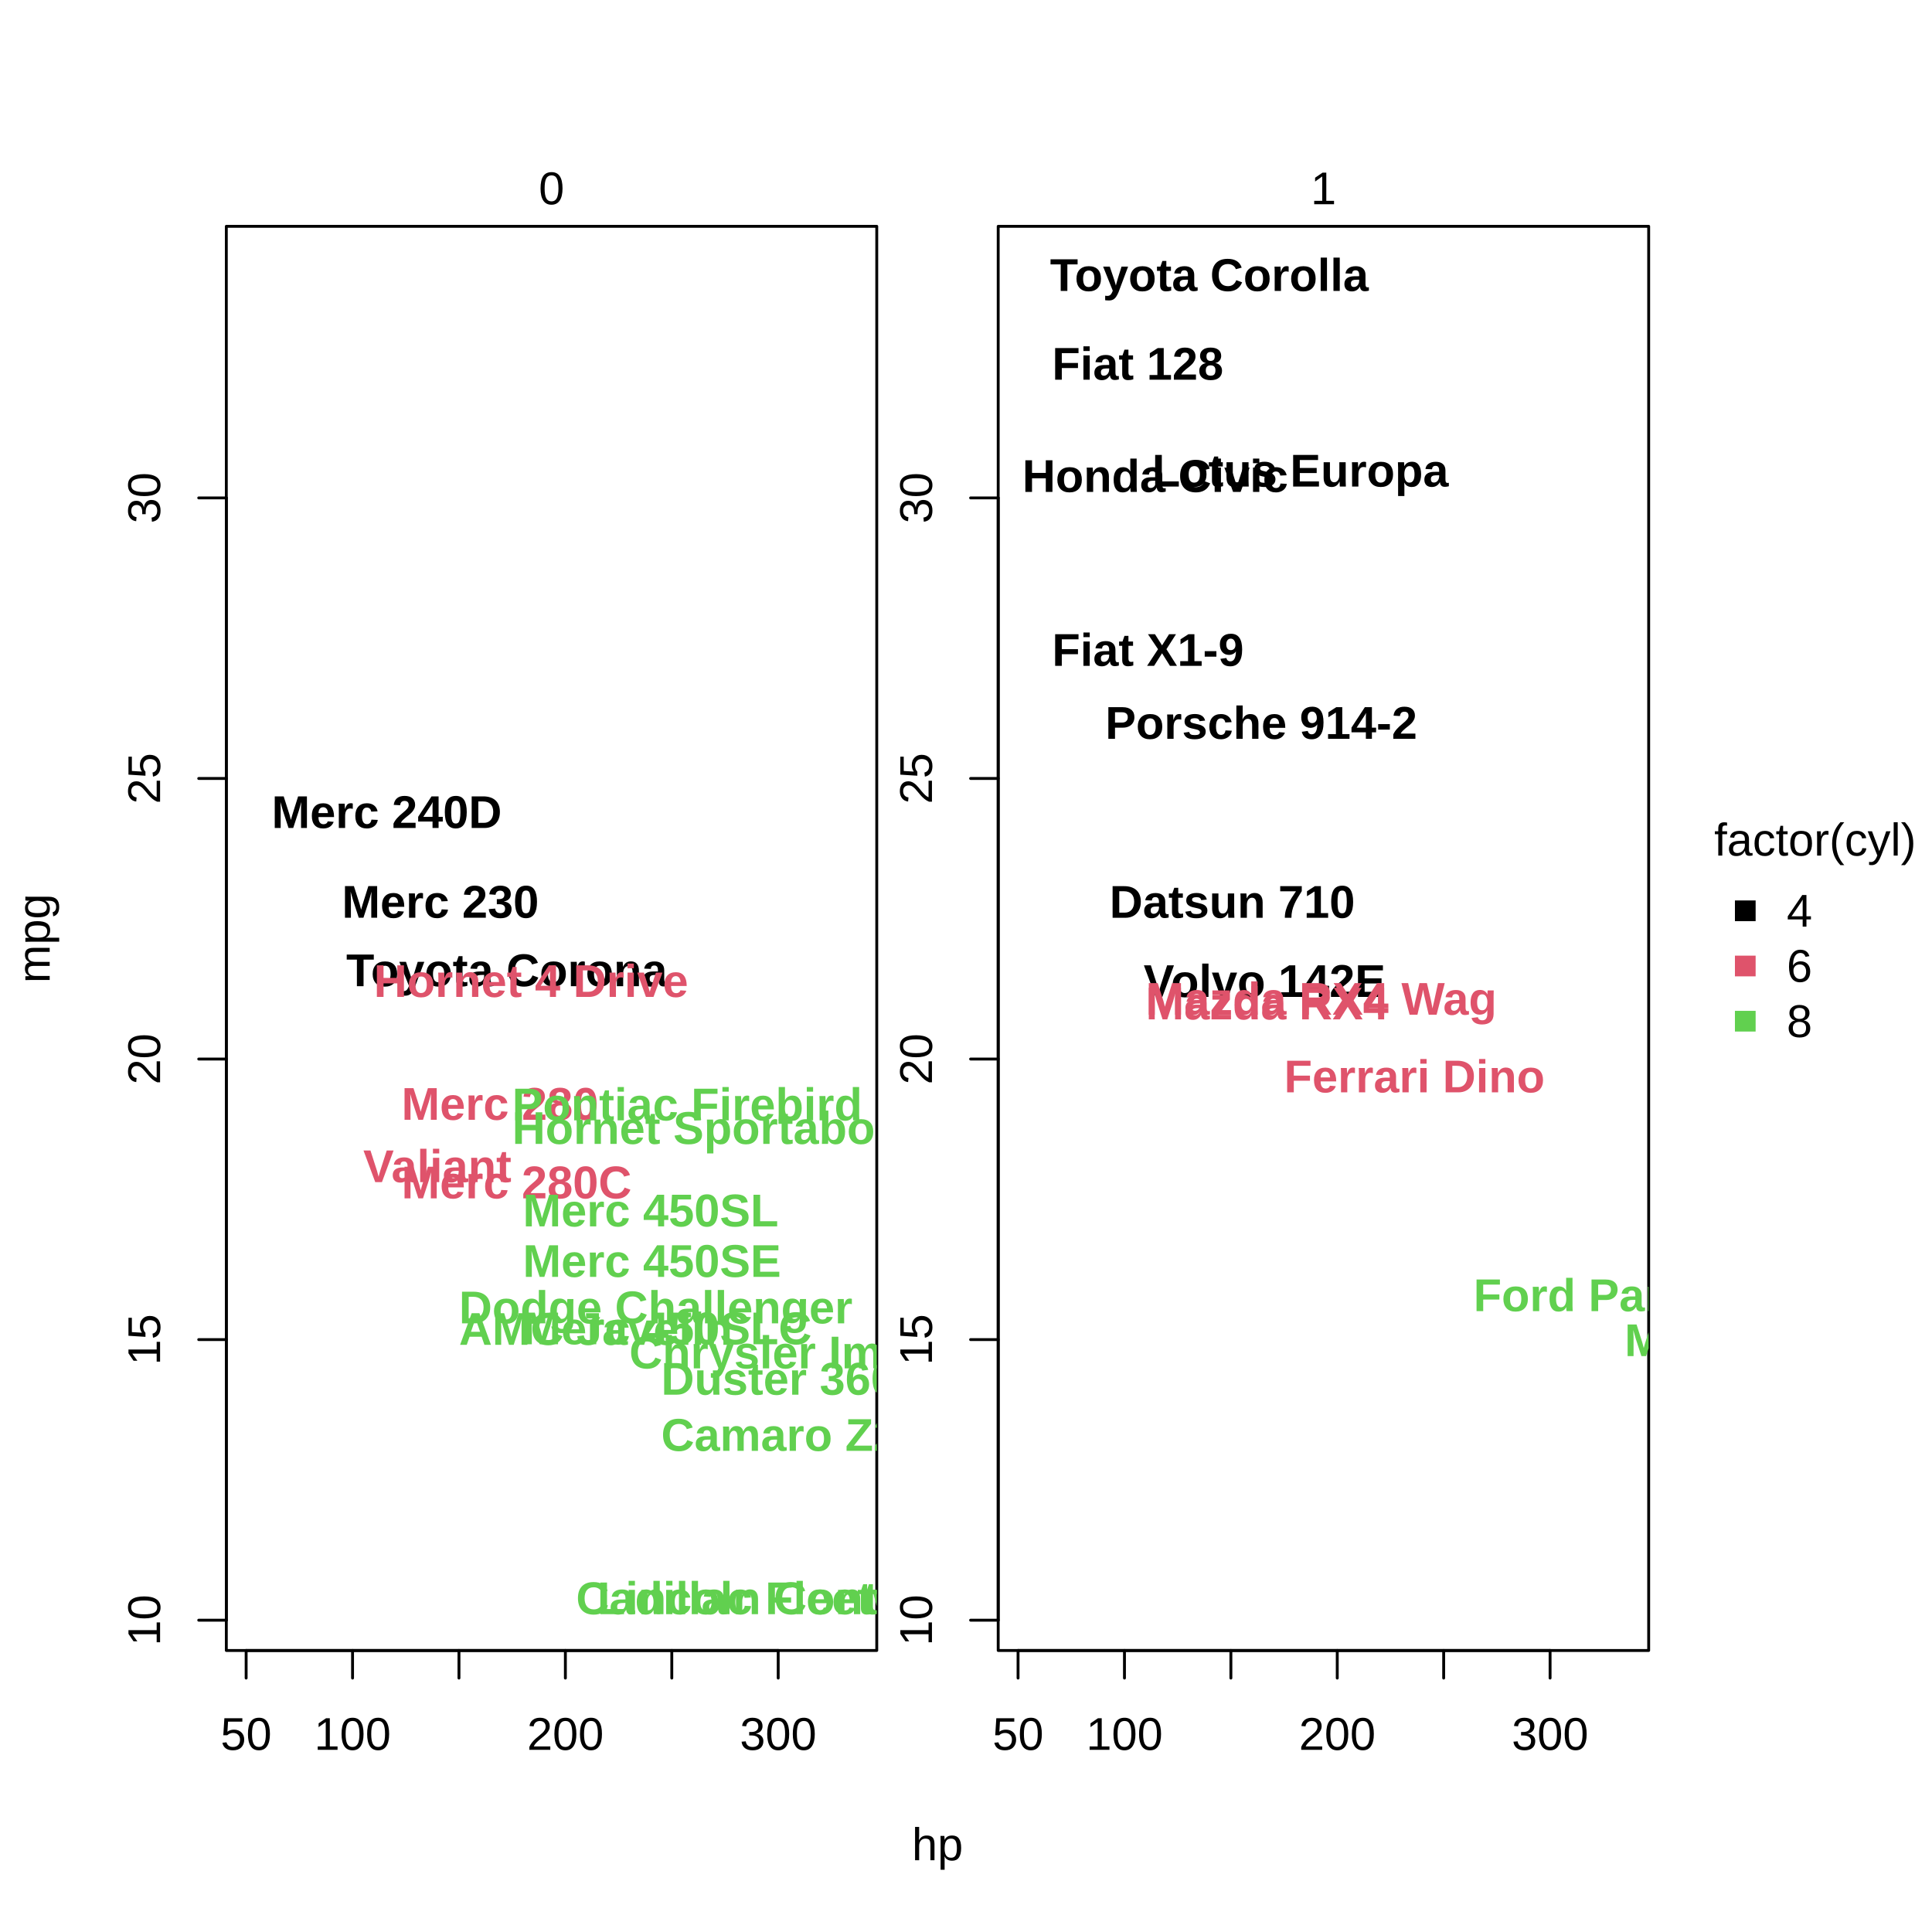
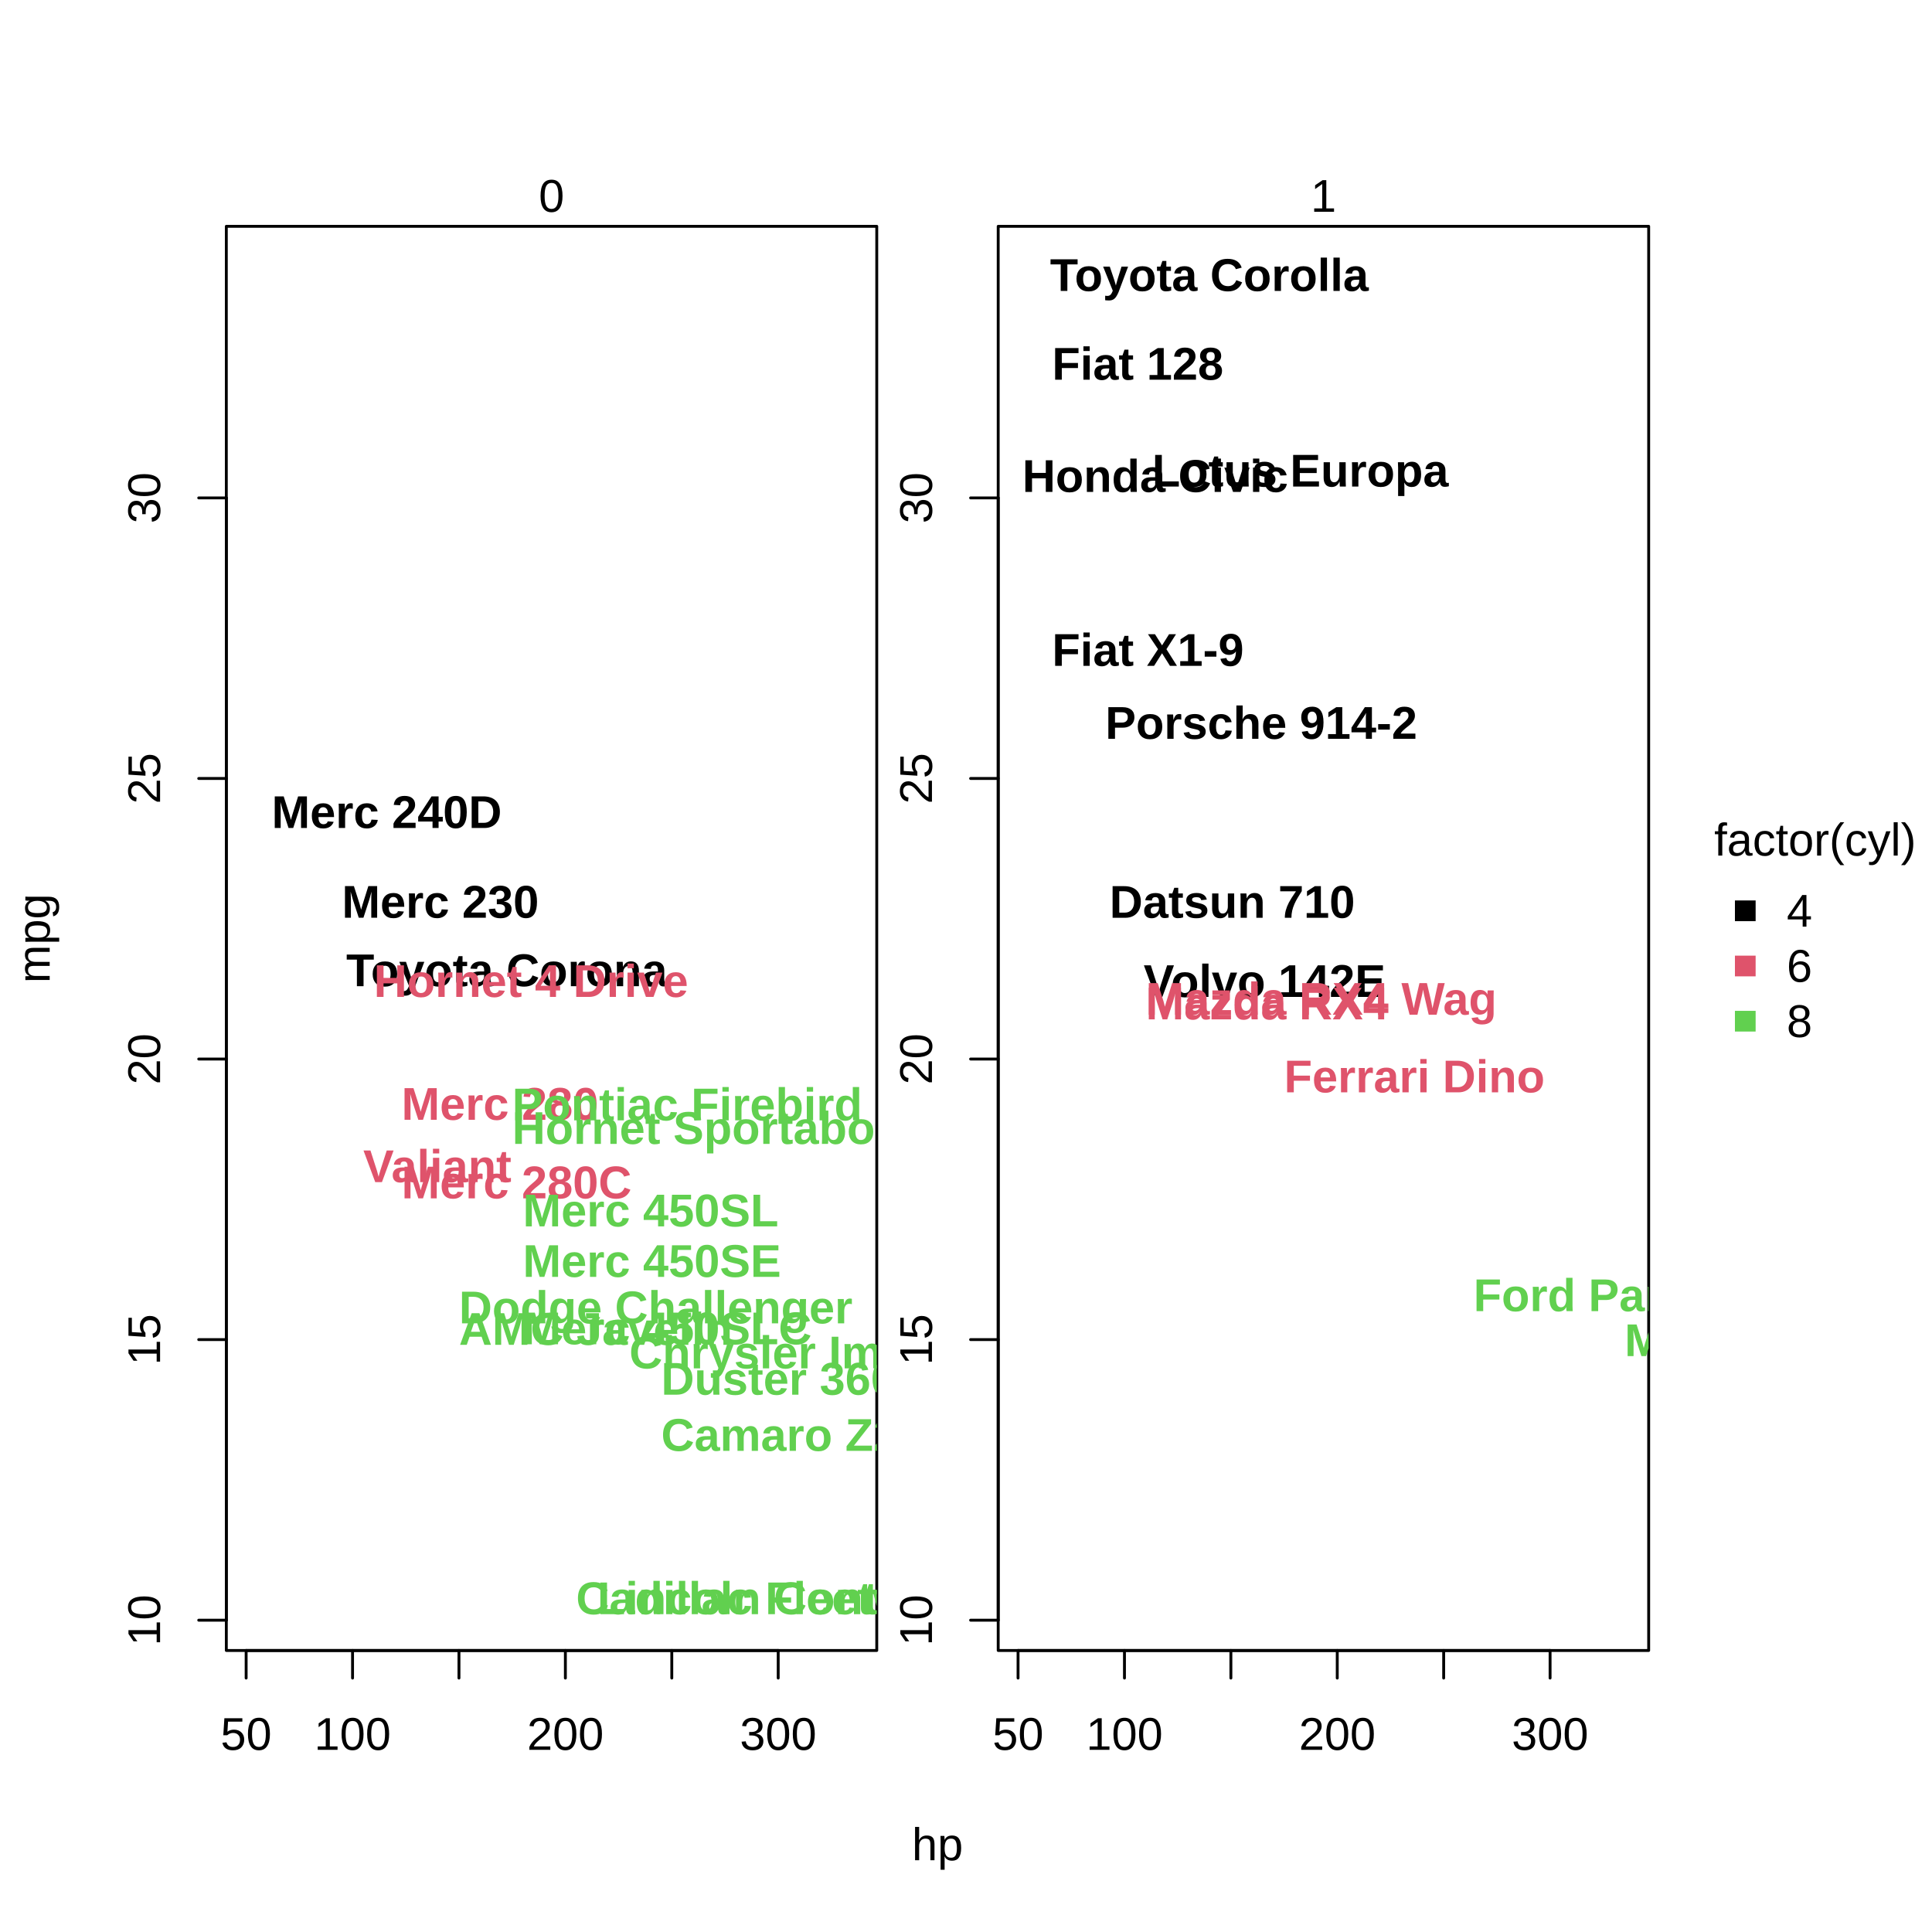
<svg xmlns="http://www.w3.org/2000/svg" width="504.00pt" height="504.00pt" viewBox="0 0 504.00 504.00">
  <g class="svglite">
    <defs>
      <style type="text/css">
    .svglite line, .svglite polyline, .svglite polygon, .svglite path, .svglite rect, .svglite circle {
      fill: none;
      stroke: #000000;
      stroke-linecap: round;
      stroke-linejoin: round;
      stroke-miterlimit: 10.00;
    }
    .svglite text {
      white-space: pre;
    }
    .svglite g.glyphgroup path {
      fill: inherit;
      stroke: none;
    }
  </style>
    </defs>
    <rect width="100%" height="100%" style="stroke: none; fill: #FFFFFF;" />
    <defs>
      <clipPath id="cpMC4wMHw1MDQuMDB8MC4wMHw1MDQuMDA=">
        <rect x="0.00" y="0.00" width="504.00" height="504.00" />
      </clipPath>
    </defs>
    <g clip-path="url(#cpMC4wMHw1MDQuMDB8MC4wMHw1MDQuMDA=)">
      <polygon points="452.59,240.30 457.99,240.30 457.99,234.90 452.59,234.90 " style="stroke-width: 0.75; stroke: none; fill: #000000;" />
      <polygon points="452.59,254.70 457.99,254.70 457.99,249.30 452.59,249.30 " style="stroke-width: 0.75; stroke: none; fill: #DF536B;" />
      <polygon points="452.59,269.10 457.99,269.10 457.99,263.70 452.59,263.70 " style="stroke-width: 0.75; stroke: none; fill: #61D04F;" />
      <text x="473.52" y="223.20" text-anchor="middle" style="font-size: 12.00px; font-family: &quot;Liberation Sans&quot;;" textLength="52.67px" lengthAdjust="spacingAndGlyphs">factor(cyl)</text>
      <text x="466.09" y="241.73" style="font-size: 12.00px; font-family: &quot;Liberation Sans&quot;;" textLength="6.67px" lengthAdjust="spacingAndGlyphs">4</text>
      <text x="466.09" y="256.13" style="font-size: 12.00px; font-family: &quot;Liberation Sans&quot;;" textLength="6.67px" lengthAdjust="spacingAndGlyphs">6</text>
      <text x="466.09" y="270.53" style="font-size: 12.00px; font-family: &quot;Liberation Sans&quot;;" textLength="6.67px" lengthAdjust="spacingAndGlyphs">8</text>
    </g>
    <defs>
      <clipPath id="cpMC4wMHw0MzAuMDl8MC4wMHw1MDQuMDA=">
        <rect x="0.00" y="0.00" width="430.09" height="504.00" />
      </clipPath>
    </defs>
    <g clip-path="url(#cpMC4wMHw0MzAuMDl8MC4wMHw1MDQuMDA=)">
      <text x="244.56" y="485.28" text-anchor="middle" style="font-size: 12.00px; font-family: &quot;Liberation Sans&quot;;" textLength="13.34px" lengthAdjust="spacingAndGlyphs">hp</text>
      <text transform="translate(12.96,244.80) rotate(-90)" text-anchor="middle" style="font-size: 12.00px; font-family: &quot;Liberation Sans&quot;;" textLength="23.34px" lengthAdjust="spacingAndGlyphs">mpg</text>
    </g>
    <defs>
      <clipPath id="cpNTkuMDR8MjI4LjcyfDU5LjA0fDQzMC41Ng==">
        <rect x="59.04" y="59.04" width="169.68" height="371.52" />
      </clipPath>
    </defs>
    <g clip-path="url(#cpNTkuMDR8MjI4LjcyfDU5LjA0fDQzMC41Ng==)">
</g>
    <g clip-path="url(#cpMC4wMHw1MDQuMDB8MC4wMHw1MDQuMDA=)">
      <line x1="64.21" y1="430.56" x2="203.01" y2="430.56" style="stroke-width: 0.75;" />
      <line x1="64.21" y1="430.56" x2="64.21" y2="437.76" style="stroke-width: 0.75;" />
      <line x1="91.97" y1="430.56" x2="91.97" y2="437.76" style="stroke-width: 0.75;" />
      <line x1="119.73" y1="430.56" x2="119.73" y2="437.76" style="stroke-width: 0.75;" />
      <line x1="147.49" y1="430.56" x2="147.49" y2="437.76" style="stroke-width: 0.75;" />
      <line x1="175.25" y1="430.56" x2="175.25" y2="437.76" style="stroke-width: 0.75;" />
      <line x1="203.01" y1="430.56" x2="203.01" y2="437.76" style="stroke-width: 0.75;" />
      <text x="64.21" y="456.48" text-anchor="middle" style="font-size: 12.00px; font-family: &quot;Liberation Sans&quot;;" textLength="13.34px" lengthAdjust="spacingAndGlyphs">50</text>
      <text x="91.97" y="456.48" text-anchor="middle" style="font-size: 12.00px; font-family: &quot;Liberation Sans&quot;;" textLength="20.02px" lengthAdjust="spacingAndGlyphs">100</text>
      <text x="147.49" y="456.48" text-anchor="middle" style="font-size: 12.00px; font-family: &quot;Liberation Sans&quot;;" textLength="20.02px" lengthAdjust="spacingAndGlyphs">200</text>
      <text x="203.01" y="456.48" text-anchor="middle" style="font-size: 12.00px; font-family: &quot;Liberation Sans&quot;;" textLength="20.02px" lengthAdjust="spacingAndGlyphs">300</text>
      <line x1="59.04" y1="422.66" x2="59.04" y2="129.89" style="stroke-width: 0.75;" />
      <line x1="59.04" y1="422.66" x2="51.84" y2="422.66" style="stroke-width: 0.75;" />
      <line x1="59.04" y1="349.46" x2="51.84" y2="349.46" style="stroke-width: 0.75;" />
      <line x1="59.04" y1="276.27" x2="51.84" y2="276.27" style="stroke-width: 0.75;" />
      <line x1="59.04" y1="203.08" x2="51.84" y2="203.08" style="stroke-width: 0.75;" />
      <line x1="59.04" y1="129.89" x2="51.84" y2="129.89" style="stroke-width: 0.75;" />
      <text transform="translate(41.76,422.66) rotate(-90)" text-anchor="middle" style="font-size: 12.00px; font-family: &quot;Liberation Sans&quot;;" textLength="13.34px" lengthAdjust="spacingAndGlyphs">10</text>
      <text transform="translate(41.76,349.46) rotate(-90)" text-anchor="middle" style="font-size: 12.00px; font-family: &quot;Liberation Sans&quot;;" textLength="13.34px" lengthAdjust="spacingAndGlyphs">15</text>
      <text transform="translate(41.76,276.27) rotate(-90)" text-anchor="middle" style="font-size: 12.00px; font-family: &quot;Liberation Sans&quot;;" textLength="13.34px" lengthAdjust="spacingAndGlyphs">20</text>
      <text transform="translate(41.76,203.08) rotate(-90)" text-anchor="middle" style="font-size: 12.00px; font-family: &quot;Liberation Sans&quot;;" textLength="13.34px" lengthAdjust="spacingAndGlyphs">25</text>
      <text transform="translate(41.76,129.89) rotate(-90)" text-anchor="middle" style="font-size: 12.00px; font-family: &quot;Liberation Sans&quot;;" textLength="13.34px" lengthAdjust="spacingAndGlyphs">30</text>
      <rect x="59.04" y="43.20" width="169.68" height="15.84" style="stroke-width: 0.75; stroke: none;" />
-       <text x="143.88" y="53.28" text-anchor="middle" style="font-size: 12.00px; font-family: &quot;Liberation Sans&quot;;" textLength="6.67px" lengthAdjust="spacingAndGlyphs">0</text>
+       <text x="143.88" y="55.25" text-anchor="middle" style="font-size: 12.00px; font-family: &quot;Liberation Sans&quot;;" textLength="6.67px" lengthAdjust="spacingAndGlyphs">0</text>
      <polygon points="59.04,430.56 228.72,430.56 228.72,59.04 59.04,59.04 " style="stroke-width: 0.75;" />
    </g>
    <defs>
      <clipPath id="cpMjYwLjQwfDQzMC4wOXw1OS4wNHw0MzAuNTY=">
        <rect x="260.40" y="59.04" width="169.68" height="371.52" />
      </clipPath>
    </defs>
    <g clip-path="url(#cpMjYwLjQwfDQzMC4wOXw1OS4wNHw0MzAuNTY=)">
</g>
    <g clip-path="url(#cpMC4wMHw1MDQuMDB8MC4wMHw1MDQuMDA=)">
      <line x1="265.58" y1="430.56" x2="404.37" y2="430.56" style="stroke-width: 0.75;" />
      <line x1="265.58" y1="430.56" x2="265.58" y2="437.76" style="stroke-width: 0.75;" />
      <line x1="293.34" y1="430.56" x2="293.34" y2="437.76" style="stroke-width: 0.75;" />
      <line x1="321.10" y1="430.56" x2="321.10" y2="437.76" style="stroke-width: 0.75;" />
      <line x1="348.85" y1="430.56" x2="348.85" y2="437.76" style="stroke-width: 0.75;" />
      <line x1="376.61" y1="430.56" x2="376.61" y2="437.76" style="stroke-width: 0.75;" />
      <line x1="404.37" y1="430.56" x2="404.37" y2="437.76" style="stroke-width: 0.75;" />
      <text x="265.58" y="456.48" text-anchor="middle" style="font-size: 12.00px; font-family: &quot;Liberation Sans&quot;;" textLength="13.34px" lengthAdjust="spacingAndGlyphs">50</text>
      <text x="293.34" y="456.48" text-anchor="middle" style="font-size: 12.00px; font-family: &quot;Liberation Sans&quot;;" textLength="20.02px" lengthAdjust="spacingAndGlyphs">100</text>
      <text x="348.85" y="456.48" text-anchor="middle" style="font-size: 12.00px; font-family: &quot;Liberation Sans&quot;;" textLength="20.02px" lengthAdjust="spacingAndGlyphs">200</text>
      <text x="404.37" y="456.48" text-anchor="middle" style="font-size: 12.00px; font-family: &quot;Liberation Sans&quot;;" textLength="20.02px" lengthAdjust="spacingAndGlyphs">300</text>
      <line x1="260.40" y1="422.66" x2="260.40" y2="129.89" style="stroke-width: 0.75;" />
      <line x1="260.40" y1="422.66" x2="253.20" y2="422.66" style="stroke-width: 0.75;" />
      <line x1="260.40" y1="349.46" x2="253.20" y2="349.46" style="stroke-width: 0.75;" />
      <line x1="260.40" y1="276.27" x2="253.20" y2="276.27" style="stroke-width: 0.75;" />
      <line x1="260.40" y1="203.08" x2="253.20" y2="203.08" style="stroke-width: 0.75;" />
      <line x1="260.40" y1="129.89" x2="253.20" y2="129.89" style="stroke-width: 0.75;" />
      <text transform="translate(243.12,422.66) rotate(-90)" text-anchor="middle" style="font-size: 12.00px; font-family: &quot;Liberation Sans&quot;;" textLength="13.34px" lengthAdjust="spacingAndGlyphs">10</text>
      <text transform="translate(243.12,349.46) rotate(-90)" text-anchor="middle" style="font-size: 12.00px; font-family: &quot;Liberation Sans&quot;;" textLength="13.34px" lengthAdjust="spacingAndGlyphs">15</text>
      <text transform="translate(243.12,276.27) rotate(-90)" text-anchor="middle" style="font-size: 12.00px; font-family: &quot;Liberation Sans&quot;;" textLength="13.34px" lengthAdjust="spacingAndGlyphs">20</text>
      <text transform="translate(243.12,203.08) rotate(-90)" text-anchor="middle" style="font-size: 12.00px; font-family: &quot;Liberation Sans&quot;;" textLength="13.34px" lengthAdjust="spacingAndGlyphs">25</text>
      <text transform="translate(243.12,129.89) rotate(-90)" text-anchor="middle" style="font-size: 12.00px; font-family: &quot;Liberation Sans&quot;;" textLength="13.34px" lengthAdjust="spacingAndGlyphs">30</text>
      <rect x="260.40" y="43.20" width="169.68" height="15.84" style="stroke-width: 0.75; stroke: none;" />
-       <text x="345.25" y="53.28" text-anchor="middle" style="font-size: 12.00px; font-family: &quot;Liberation Sans&quot;;" textLength="6.67px" lengthAdjust="spacingAndGlyphs">1</text>
+       <text x="345.25" y="55.25" text-anchor="middle" style="font-size: 12.00px; font-family: &quot;Liberation Sans&quot;;" textLength="6.67px" lengthAdjust="spacingAndGlyphs">1</text>
      <polygon points="260.40,430.56 430.09,430.56 430.09,59.04 260.40,59.04 " style="stroke-width: 0.75;" />
    </g>
    <g clip-path="url(#cpNTkuMDR8MjI4LjcyfDU5LjA0fDQzMC41Ng==)">
      <text x="70.88" y="216.00" style="font-size: 12.00px; font-weight: bold; font-family: &quot;Liberation Sans&quot;;" textLength="60.03px" lengthAdjust="spacingAndGlyphs">Merc 240D</text>
      <text x="89.20" y="239.41" style="font-size: 12.00px; font-weight: bold; font-family: &quot;Liberation Sans&quot;;" textLength="51.36px" lengthAdjust="spacingAndGlyphs">Merc 230</text>
      <text x="90.31" y="257.26" style="font-size: 12.00px; font-weight: bold; font-family: &quot;Liberation Sans&quot;;" textLength="83.77px" lengthAdjust="spacingAndGlyphs">Toyota Corona</text>
      <text x="97.52" y="260.07" style="font-size: 12.00px; font-weight: bold;fill: #DF536B; font-family: &quot;Liberation Sans&quot;;" textLength="82.02px" lengthAdjust="spacingAndGlyphs">Hornet 4 Drive</text>
      <text x="94.75" y="308.38" style="font-size: 12.00px; font-weight: bold;fill: #DF536B; font-family: &quot;Liberation Sans&quot;;" textLength="38.67px" lengthAdjust="spacingAndGlyphs">Valiant</text>
      <text x="104.74" y="292.12" style="font-size: 12.00px; font-weight: bold;fill: #DF536B; font-family: &quot;Liberation Sans&quot;;" textLength="51.36px" lengthAdjust="spacingAndGlyphs">Merc 280</text>
      <text x="104.74" y="312.61" style="font-size: 12.00px; font-weight: bold;fill: #DF536B; font-family: &quot;Liberation Sans&quot;;" textLength="60.03px" lengthAdjust="spacingAndGlyphs">Merc 280C</text>
      <text x="133.61" y="298.41" style="font-size: 12.00px; font-weight: bold;fill: #61D04F; font-family: &quot;Liberation Sans&quot;;" textLength="105.98px" lengthAdjust="spacingAndGlyphs">Hornet Sportabout</text>
      <text x="172.47" y="363.83" style="font-size: 12.00px; font-weight: bold;fill: #61D04F; font-family: &quot;Liberation Sans&quot;;" textLength="61.36px" lengthAdjust="spacingAndGlyphs">Duster 360</text>
      <text x="136.39" y="333.10" style="font-size: 12.00px; font-weight: bold;fill: #61D04F; font-family: &quot;Liberation Sans&quot;;" textLength="67.36px" lengthAdjust="spacingAndGlyphs">Merc 450SE</text>
      <text x="136.39" y="319.93" style="font-size: 12.00px; font-weight: bold;fill: #61D04F; font-family: &quot;Liberation Sans&quot;;" textLength="66.69px" lengthAdjust="spacingAndGlyphs">Merc 450SL</text>
      <text x="136.39" y="350.67" style="font-size: 12.00px; font-weight: bold;fill: #61D04F; font-family: &quot;Liberation Sans&quot;;" textLength="75.36px" lengthAdjust="spacingAndGlyphs">Merc 450SLC</text>
      <text x="150.27" y="421.09" style="font-size: 12.00px; font-weight: bold;fill: #61D04F; font-family: &quot;Liberation Sans&quot;;" textLength="108.64px" lengthAdjust="spacingAndGlyphs">Cadillac Fleetwood</text>
      <text x="155.82" y="421.09" style="font-size: 12.00px; font-weight: bold;fill: #61D04F; font-family: &quot;Liberation Sans&quot;;" textLength="111.95px" lengthAdjust="spacingAndGlyphs">Lincoln Continental</text>
      <text x="164.15" y="356.96" style="font-size: 12.00px; font-weight: bold;fill: #61D04F; font-family: &quot;Liberation Sans&quot;;" textLength="98.02px" lengthAdjust="spacingAndGlyphs">Chrysler Imperial</text>
      <text x="119.73" y="345.22" style="font-size: 12.00px; font-weight: bold;fill: #61D04F; font-family: &quot;Liberation Sans&quot;;" textLength="102.66px" lengthAdjust="spacingAndGlyphs">Dodge Challenger</text>
      <text x="119.73" y="350.83" style="font-size: 12.00px; font-weight: bold;fill: #61D04F; font-family: &quot;Liberation Sans&quot;;" textLength="71.34px" lengthAdjust="spacingAndGlyphs">AMC Javelin</text>
      <text x="172.47" y="378.48" style="font-size: 12.00px; font-weight: bold;fill: #61D04F; font-family: &quot;Liberation Sans&quot;;" textLength="68.69px" lengthAdjust="spacingAndGlyphs">Camaro Z28</text>
      <text x="133.61" y="292.27" style="font-size: 12.00px; font-weight: bold;fill: #61D04F; font-family: &quot;Liberation Sans&quot;;" textLength="91.31px" lengthAdjust="spacingAndGlyphs">Pontiac Firebird</text>
    </g>
    <g clip-path="url(#cpMjYwLjQwfDQzMC4wOXw1OS4wNHw0MzAuNTY=)">
      <text x="289.45" y="239.42" style="font-size: 12.00px; font-weight: bold; font-family: &quot;Liberation Sans&quot;;" textLength="64.02px" lengthAdjust="spacingAndGlyphs">Datsun 710</text>
      <text x="274.46" y="99.05" style="font-size: 12.00px; font-weight: bold; font-family: &quot;Liberation Sans&quot;;" textLength="44.67px" lengthAdjust="spacingAndGlyphs">Fiat 128</text>
      <text x="266.69" y="128.33" style="font-size: 12.00px; font-weight: bold; font-family: &quot;Liberation Sans&quot;;" textLength="69.33px" lengthAdjust="spacingAndGlyphs">Honda Civic</text>
      <text x="273.91" y="75.90" style="font-size: 12.00px; font-weight: bold; font-family: &quot;Liberation Sans&quot;;" textLength="83.09px" lengthAdjust="spacingAndGlyphs">Toyota Corolla</text>
      <text x="274.46" y="173.70" style="font-size: 12.00px; font-weight: bold; font-family: &quot;Liberation Sans&quot;;" textLength="50.00px" lengthAdjust="spacingAndGlyphs">Fiat X1-9</text>
      <text x="288.34" y="192.73" style="font-size: 12.00px; font-weight: bold; font-family: &quot;Liberation Sans&quot;;" textLength="81.36px" lengthAdjust="spacingAndGlyphs">Porsche 914-2</text>
      <text x="300.55" y="126.92" style="font-size: 12.00px; font-weight: bold; font-family: &quot;Liberation Sans&quot;;" textLength="77.31px" lengthAdjust="spacingAndGlyphs">Lotus Europa</text>
      <text x="298.33" y="260.07" style="font-size: 12.00px; font-weight: bold; font-family: &quot;Liberation Sans&quot;;" textLength="63.11px" lengthAdjust="spacingAndGlyphs">Volvo 142E</text>
      <text x="298.89" y="265.93" style="font-size: 12.00px; font-weight: bold;fill: #DF536B; font-family: &quot;Liberation Sans&quot;;" textLength="63.34px" lengthAdjust="spacingAndGlyphs">Mazda RX4</text>
      <text x="298.89" y="264.71" style="font-size: 12.00px; font-weight: bold;fill: #DF536B; font-family: &quot;Liberation Sans&quot;;" textLength="91.56px" lengthAdjust="spacingAndGlyphs">Mazda RX4 Wag</text>
      <text x="334.98" y="284.96" style="font-size: 12.00px; font-weight: bold;fill: #DF536B; font-family: &quot;Liberation Sans&quot;;" textLength="68.00px" lengthAdjust="spacingAndGlyphs">Ferrari Dino</text>
      <text x="384.39" y="342.04" style="font-size: 12.00px; font-weight: bold;fill: #61D04F; font-family: &quot;Liberation Sans&quot;;" textLength="84.66px" lengthAdjust="spacingAndGlyphs">Ford Pantera L</text>
      <text x="423.80" y="353.76" style="font-size: 12.00px; font-weight: bold;fill: #61D04F; font-family: &quot;Liberation Sans&quot;;" textLength="79.36px" lengthAdjust="spacingAndGlyphs">Maserati Bora</text>
    </g>
    <defs>
      <clipPath id="cpMTAyLjI0fDQxNS42OXw4Ny44NHwzNzIuOTY=">
        <rect x="102.24" y="87.84" width="313.45" height="285.12" />
      </clipPath>
    </defs>
    <g clip-path="url(#cpMTAyLjI0fDQxNS42OXw4Ny44NHwzNzIuOTY=)">
</g>
  </g>
</svg>
